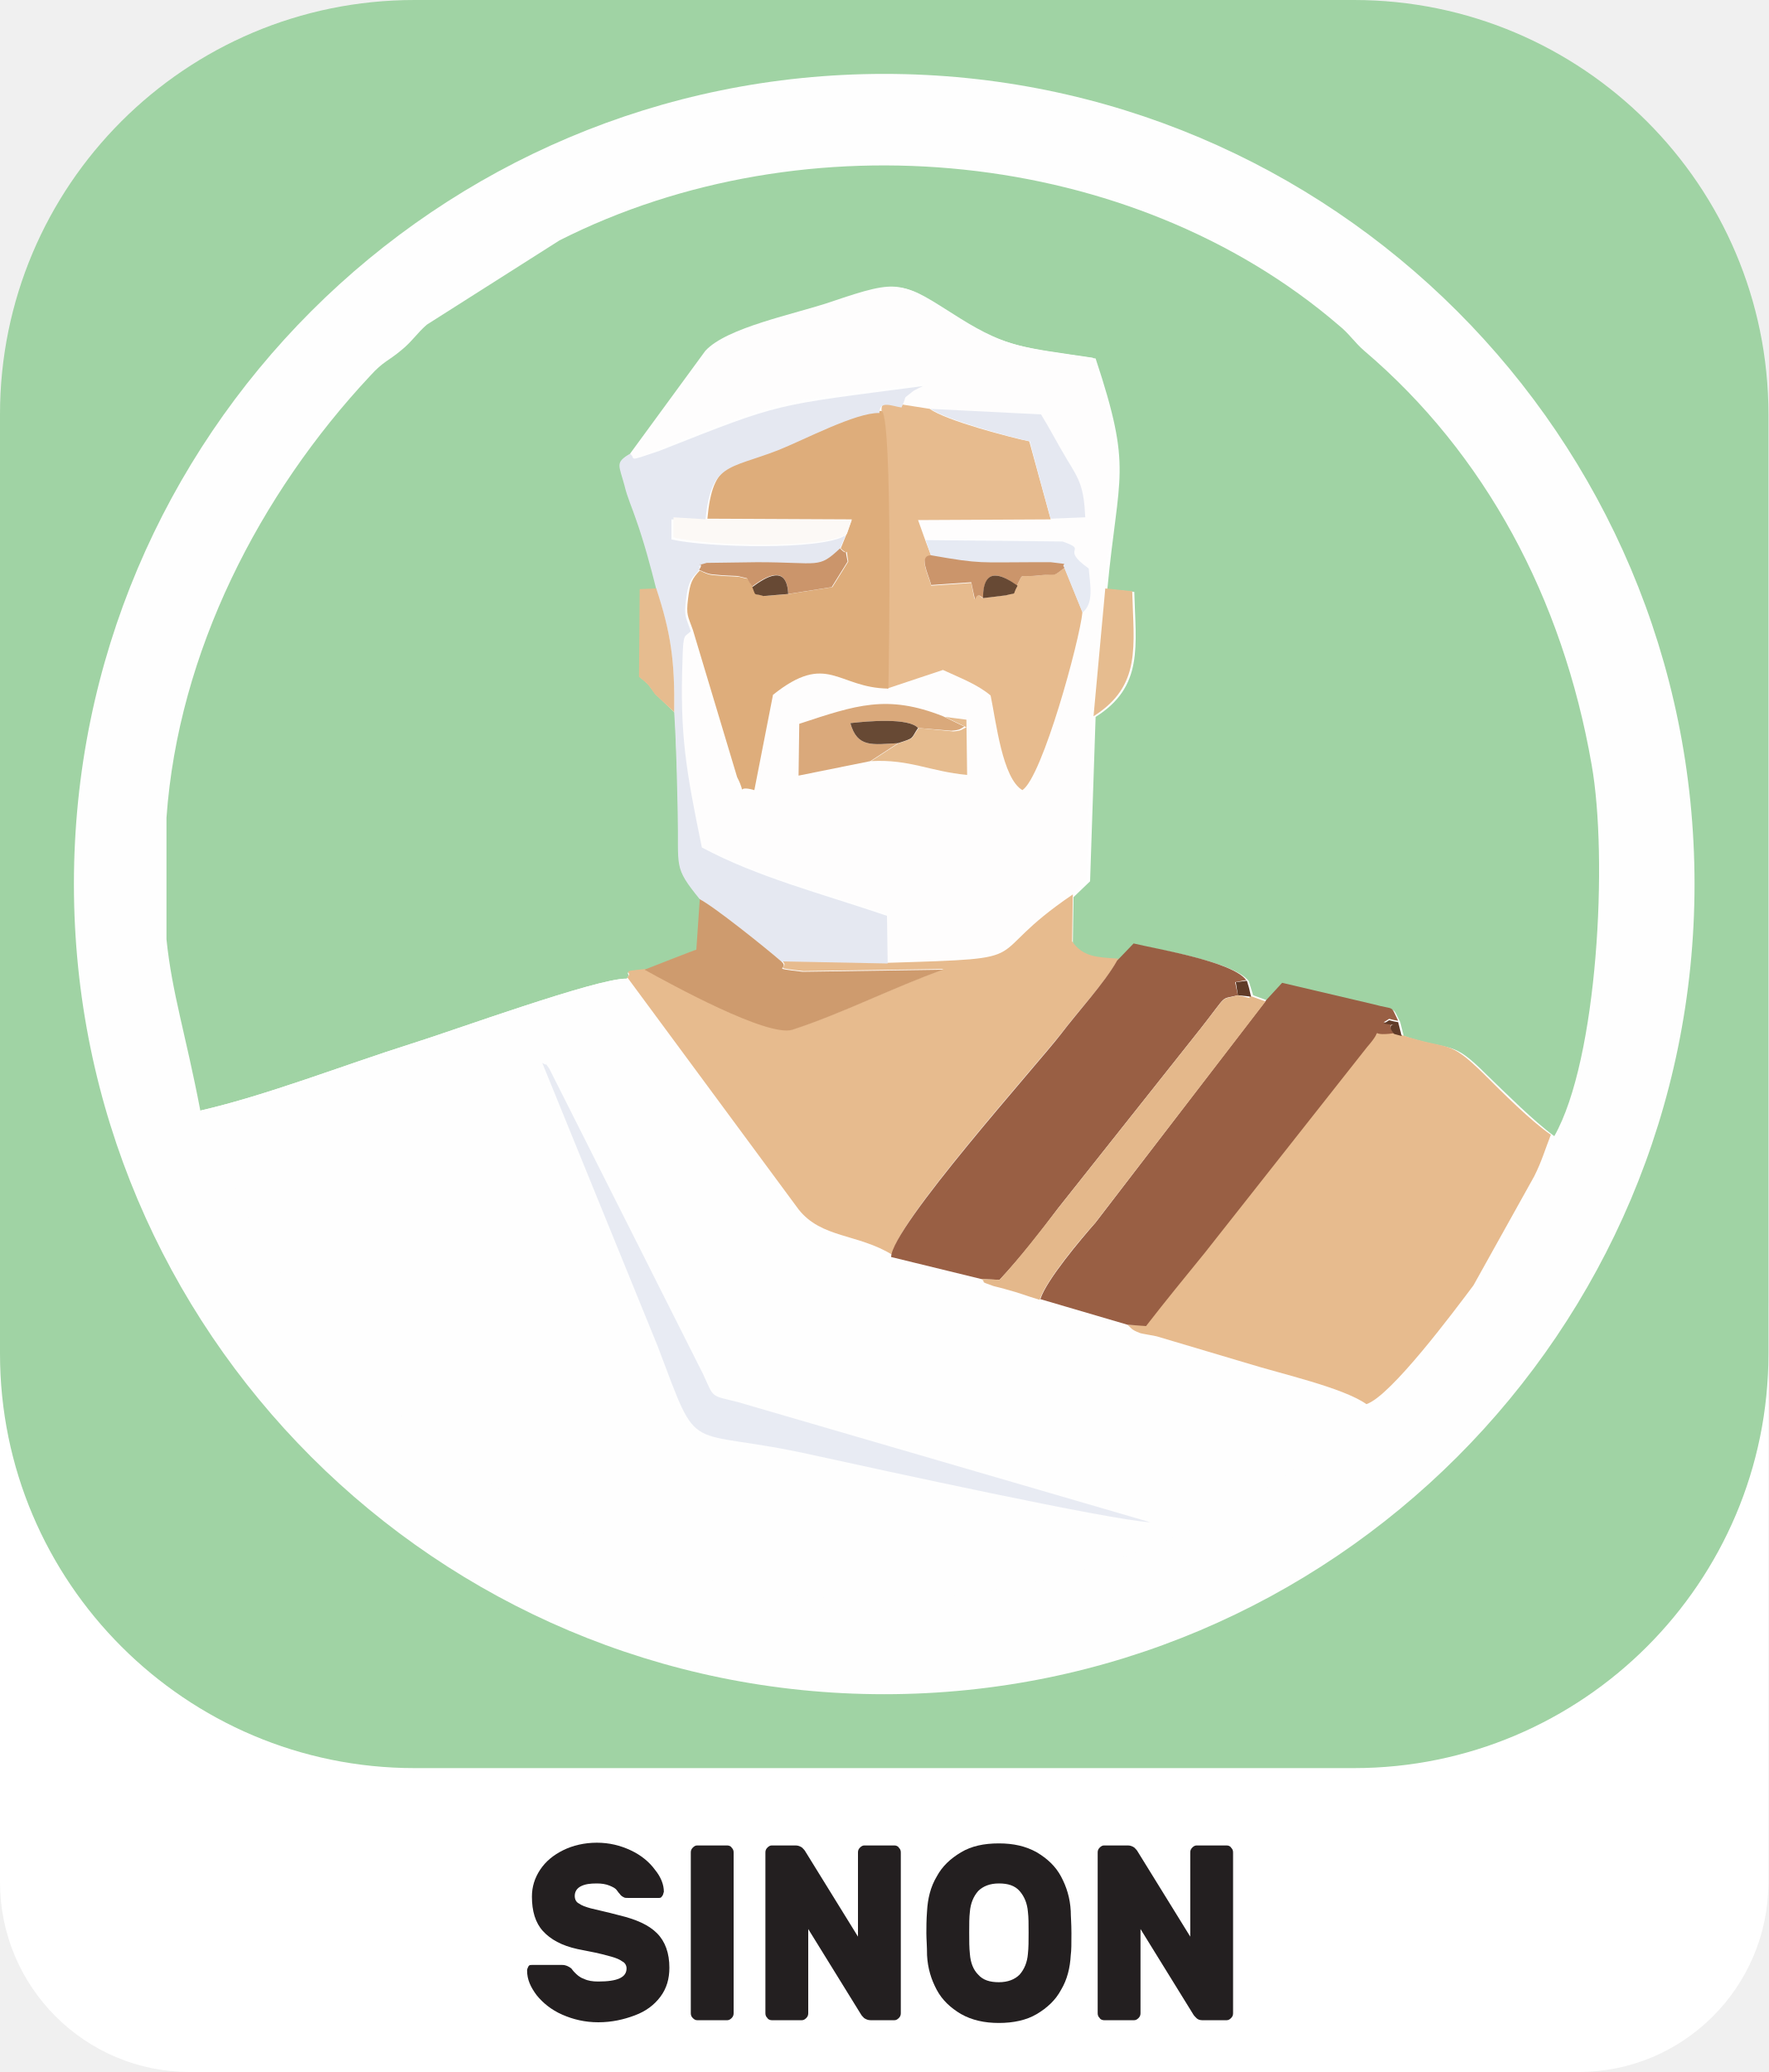
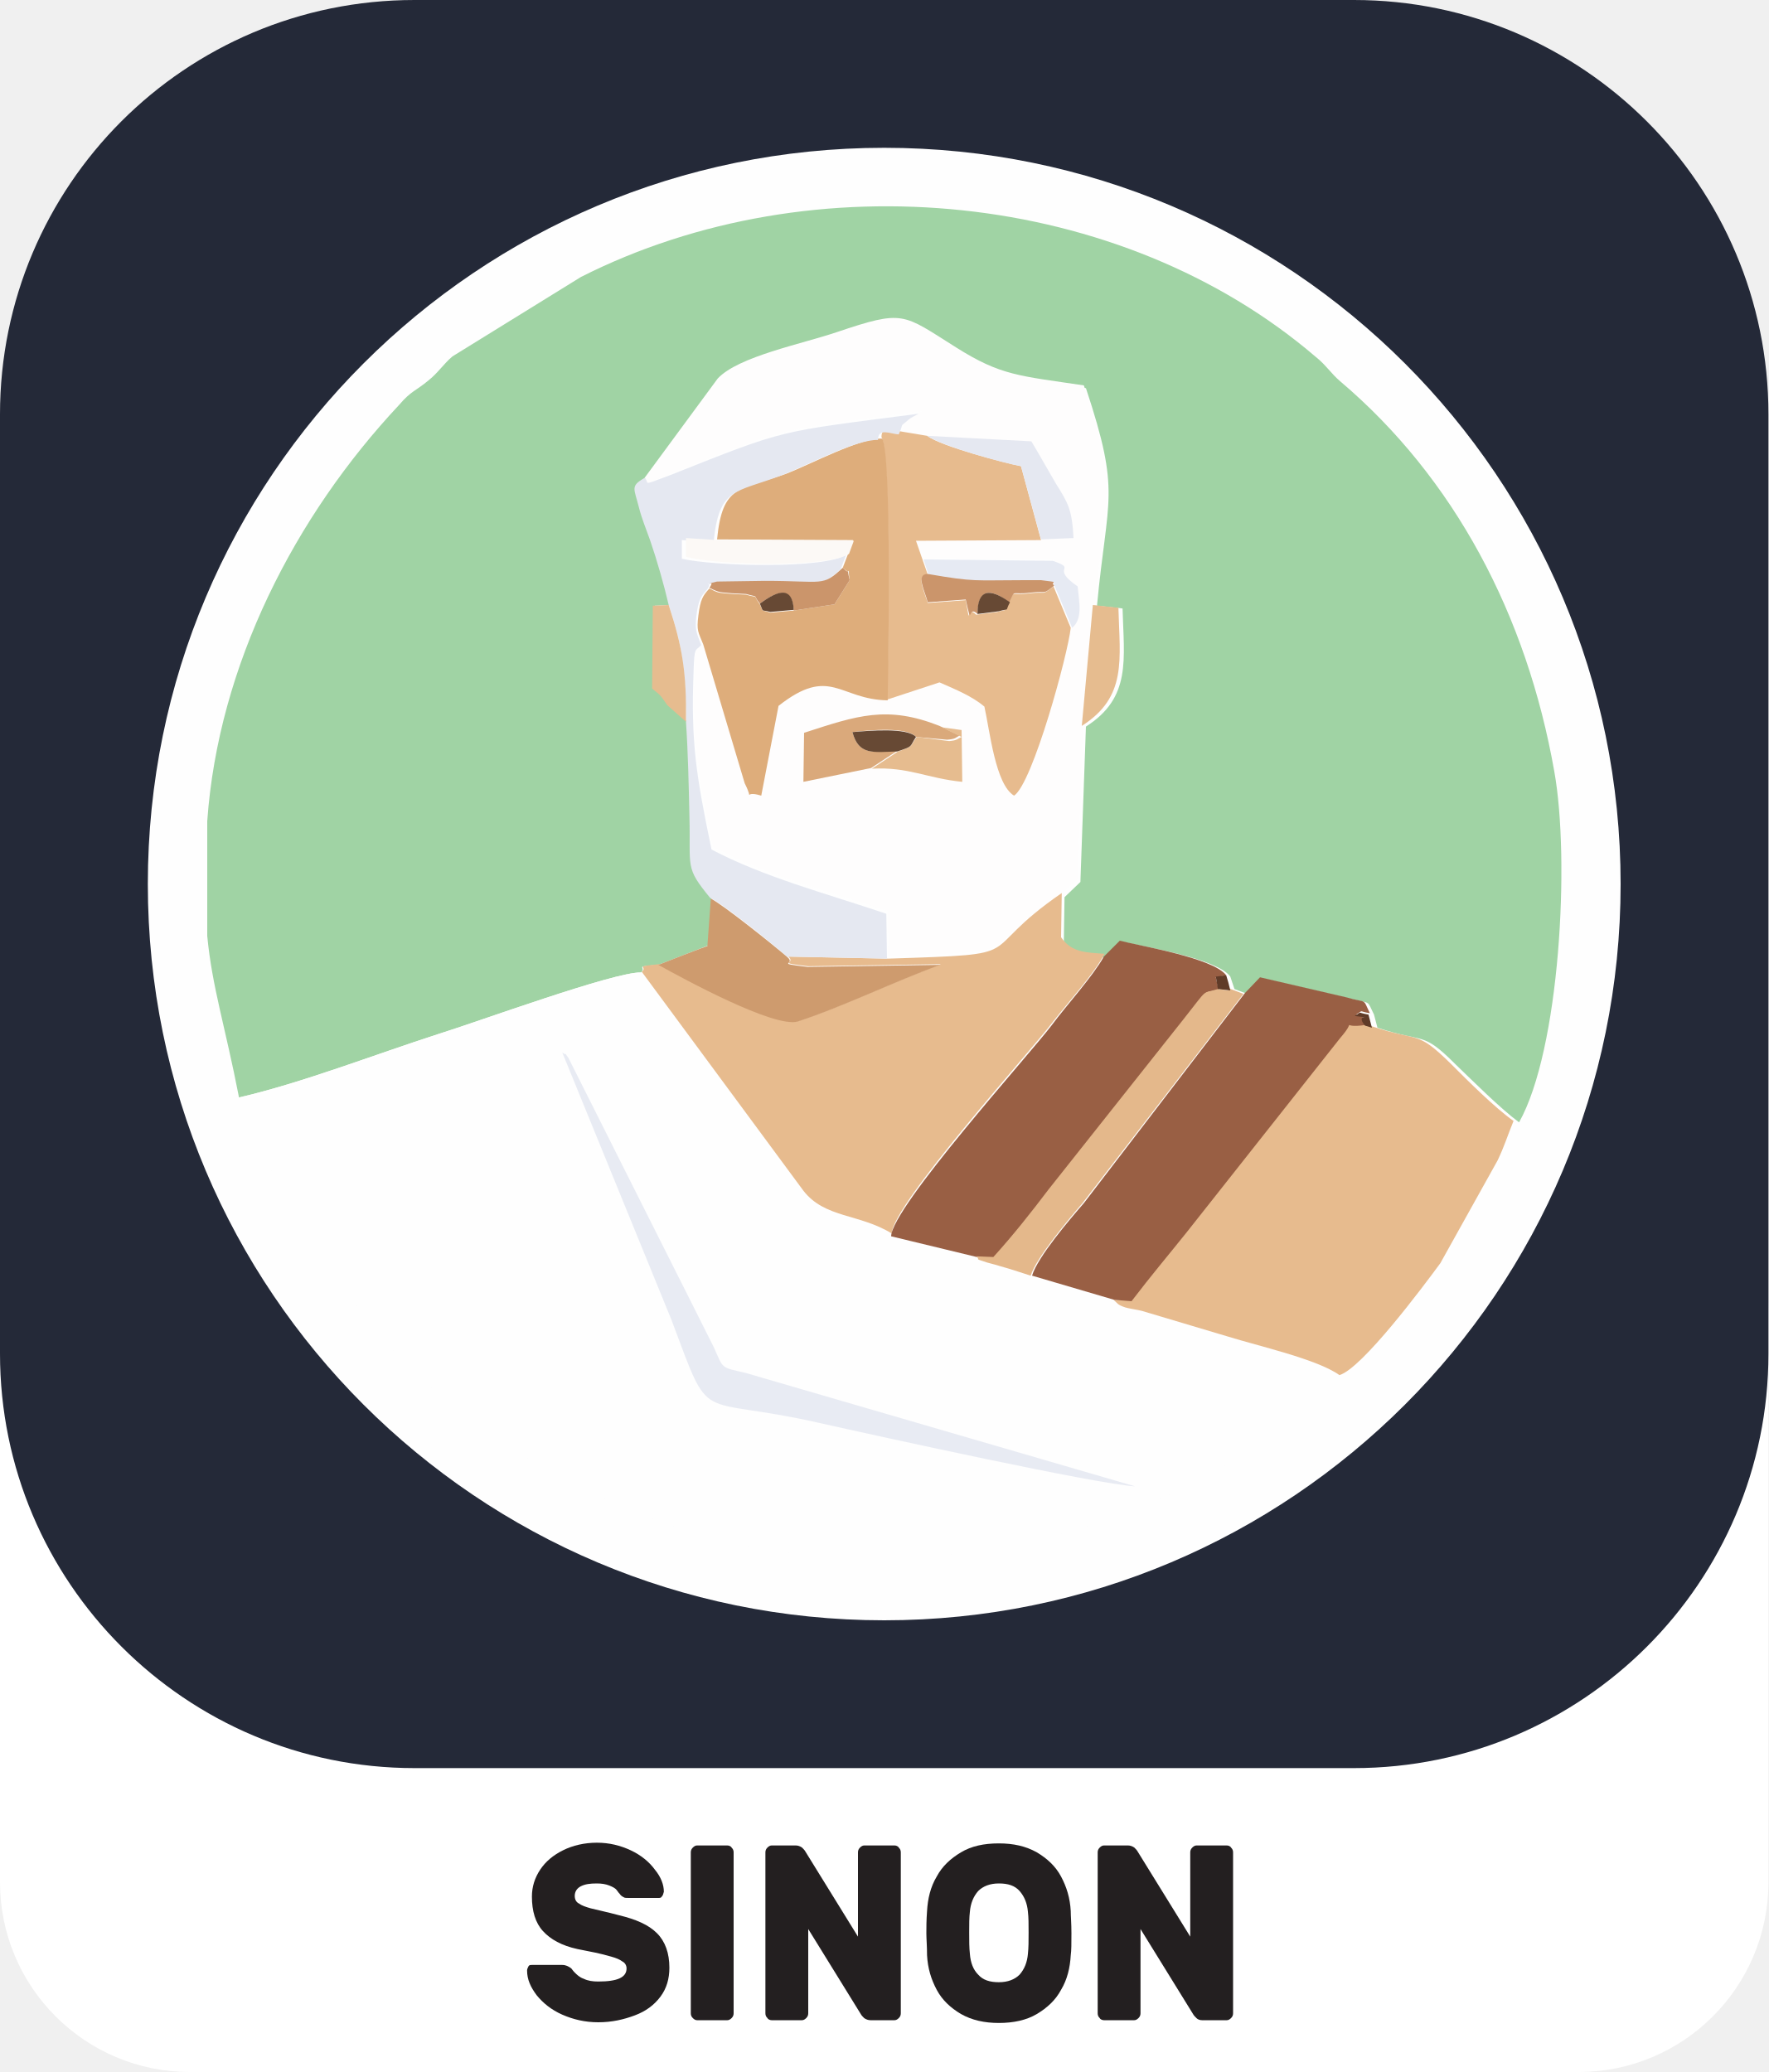
<svg xmlns="http://www.w3.org/2000/svg" version="1.1" id="Layer_1" x="0px" y="0px" viewBox="0 0 256 300" style="enable-background:new 0 0 256 300;" xml:space="preserve">
  <style type="text/css">
	.st0{fill:#FFFFFF;}
- 	.st1{fill:#A0D3A4;}
+ 	.st1{fill:#242938;}
	.st2{fill:#231F20;}
	.st3{fill-rule:evenodd;clip-rule:evenodd;fill:#FEFEFE;}
	.st4{fill-rule:evenodd;clip-rule:evenodd;fill:#A0D3A4;}
	.st5{fill-rule:evenodd;clip-rule:evenodd;fill:#FEFDFD;}
	.st6{fill-rule:evenodd;clip-rule:evenodd;fill:#E7BB8E;}
	.st7{fill-rule:evenodd;clip-rule:evenodd;fill:#995F44;}
	.st8{fill-rule:evenodd;clip-rule:evenodd;fill:#DEAD7B;}
	.st9{fill-rule:evenodd;clip-rule:evenodd;fill:#E5E8F1;}
	.st10{fill-rule:evenodd;clip-rule:evenodd;fill:#E8EBF3;}
	.st11{fill-rule:evenodd;clip-rule:evenodd;fill:#CE9B6E;}
	.st12{fill-rule:evenodd;clip-rule:evenodd;fill:#E4B88B;}
	.st13{fill-rule:evenodd;clip-rule:evenodd;fill:#DAA97B;}
	.st14{fill-rule:evenodd;clip-rule:evenodd;fill:#FCF9F6;}
	.st15{fill-rule:evenodd;clip-rule:evenodd;fill:#E6EAF3;}
	.st16{fill-rule:evenodd;clip-rule:evenodd;fill:#E6BC8F;}
	.st17{fill-rule:evenodd;clip-rule:evenodd;fill:#CB956B;}
	.st18{fill-rule:evenodd;clip-rule:evenodd;fill:#674934;}
	.st19{fill-rule:evenodd;clip-rule:evenodd;fill:#603B28;}
</style>
  <path class="st0" d="M27.5,162.6h201c15.2,0,27.5,12.3,27.5,27.5v82.4c0,15.2-12.3,27.5-27.5,27.5h-201C12.3,300,0,287.7,0,272.5  v-82.4C0,174.9,12.3,162.6,27.5,162.6z" />
  <path class="st1" d="M60,0h136c33.1,0,60,26.9,60,60v136c0,33.1-26.9,60-60,60H60c-33.1,0-60-26.9-60-60V60C0,26.9,26.8,0,60,0z" />
  <g>
    <path class="st2" d="M95.8,274.6c-0.1,0.2-0.3,0.2-0.5,0.2H91c-0.3,0-0.6,0-0.7-0.1c-0.2-0.1-0.4-0.2-0.6-0.5c0,0-0.2-0.2-0.4-0.5   c-0.2-0.3-0.6-0.5-1.1-0.7s-1.1-0.3-1.8-0.3c-1,0-1.7,0.1-2.3,0.4c-0.6,0.3-0.9,0.8-0.9,1.4c0,0.5,0.2,0.9,0.6,1.1   c0.4,0.3,1,0.5,1.7,0.7c0.8,0.2,2.2,0.5,4.1,1c2.5,0.6,4.3,1.4,5.5,2.6s1.8,2.9,1.8,5c0,1.6-0.4,3-1.3,4.2s-2.1,2.1-3.7,2.7   s-3.3,1-5.3,1c-1.9,0-3.6-0.4-5.2-1.1s-2.8-1.7-3.7-2.8c-0.9-1.2-1.4-2.3-1.4-3.6c0-0.2,0.1-0.4,0.2-0.6s0.3-0.2,0.5-0.2h4.4   c0.5,0,0.9,0.2,1.3,0.5c0.1,0.1,0.2,0.3,0.5,0.6c0.3,0.3,0.7,0.7,1.3,0.9c0.6,0.3,1.3,0.4,2.1,0.4c2.8,0,4.1-0.6,4.1-1.9   c0-0.4-0.2-0.8-0.6-1c-0.4-0.3-0.9-0.5-1.6-0.7s-1.8-0.5-3.4-0.8l-1.5-0.3c-2.3-0.5-3.9-1.4-5-2.6s-1.6-2.9-1.6-5   c0-1.4,0.4-2.7,1.2-3.9c0.8-1.2,1.9-2.1,3.3-2.8s3.1-1.1,4.9-1.1s3.4,0.4,4.9,1.1s2.7,1.7,3.5,2.8c0.9,1.1,1.3,2.2,1.3,3.2   C96,274.2,96,274.4,95.8,274.6z" />
    <path class="st2" d="M100.3,292.2c-0.2-0.2-0.3-0.4-0.3-0.7v-23.3c0-0.3,0.1-0.5,0.3-0.7c0.2-0.2,0.4-0.3,0.6-0.3h4.4   c0.2,0,0.5,0.1,0.6,0.3c0.2,0.2,0.3,0.4,0.3,0.7v23.3c0,0.3-0.1,0.5-0.3,0.7c-0.2,0.2-0.4,0.3-0.6,0.3h-4.4   C100.7,292.5,100.5,292.4,100.3,292.2z" />
    <path class="st2" d="M125.1,292.2c-0.2-0.2-0.4-0.4-0.5-0.6l-7.6-12.3v12.2c0,0.3-0.1,0.5-0.3,0.7c-0.2,0.2-0.4,0.3-0.6,0.3h-4.4   c-0.2,0-0.5-0.1-0.6-0.3c-0.2-0.2-0.3-0.4-0.3-0.7v-23.3c0-0.3,0.1-0.5,0.3-0.7c0.2-0.2,0.4-0.3,0.6-0.3h3.5c0.3,0,0.6,0.1,0.9,0.3   c0.2,0.2,0.4,0.4,0.5,0.6l7.6,12.3v-12.2c0-0.3,0.1-0.5,0.3-0.7c0.2-0.2,0.4-0.3,0.6-0.3h4.4c0.2,0,0.5,0.1,0.6,0.3   c0.2,0.2,0.3,0.4,0.3,0.7v23.3c0,0.3-0.1,0.5-0.3,0.7s-0.4,0.3-0.6,0.3H126C125.7,292.5,125.4,292.4,125.1,292.2z" />
    <path class="st2" d="M150.1,268.2c1.5,0.9,2.7,2,3.5,3.5s1.3,3.1,1.4,5c0,0.7,0.1,1.8,0.1,3.2c0,1.5,0,2.5-0.1,3.2   c-0.1,1.8-0.5,3.5-1.4,5c-0.8,1.5-2,2.6-3.5,3.5s-3.4,1.3-5.5,1.3s-3.9-0.4-5.5-1.3c-1.5-0.9-2.7-2-3.5-3.5s-1.3-3.1-1.4-5   c0-1.3-0.1-2.4-0.1-3.2c0-0.8,0-1.9,0.1-3.2c0.1-1.8,0.5-3.5,1.4-5c0.8-1.5,2-2.6,3.5-3.5s3.3-1.3,5.5-1.3   C146.7,266.9,148.5,267.3,150.1,268.2z M147.6,273.8c-0.7-0.8-1.7-1.1-3-1.1s-2.3,0.4-3,1.1c-0.7,0.8-1.1,1.8-1.2,3   c-0.1,0.8-0.1,1.8-0.1,3s0,2.2,0.1,3.1c0.1,1.3,0.5,2.3,1.2,3c0.7,0.8,1.7,1.1,3,1.1s2.3-0.4,3-1.1c0.7-0.8,1.1-1.8,1.2-3   c0.1-0.9,0.1-1.9,0.1-3.1s0-2.2-0.1-3C148.7,275.6,148.3,274.6,147.6,273.8z" />
    <path class="st2" d="M173.2,292.2c-0.2-0.2-0.4-0.4-0.5-0.6l-7.6-12.3v12.2c0,0.3-0.1,0.5-0.3,0.7s-0.4,0.3-0.6,0.3h-4.4   c-0.2,0-0.5-0.1-0.6-0.3c-0.2-0.2-0.3-0.4-0.3-0.7v-23.3c0-0.3,0.1-0.5,0.3-0.7s0.4-0.3,0.6-0.3h3.5c0.3,0,0.6,0.1,0.9,0.3   c0.2,0.2,0.4,0.4,0.5,0.6l7.6,12.3v-12.2c0-0.3,0.1-0.5,0.3-0.7s0.4-0.3,0.6-0.3h4.4c0.2,0,0.5,0.1,0.6,0.3   c0.2,0.2,0.3,0.4,0.3,0.7v23.3c0,0.3-0.1,0.5-0.3,0.7s-0.4,0.3-0.6,0.3H174C173.7,292.5,173.4,292.4,173.2,292.2z" />
  </g>
-   <circle class="st3" cx="128" cy="128" r="117.3" />
+   <circle class="st3" cx="128" cy="128" r="106.6" />
  <g id="Layer_x0020_1">
    <g id="_1935074248496">
-       <path class="st4" d="M29,160.8c9.6-2.2,20.8-6.6,30.6-9.7c5.8-1.8,26.9-9.5,31.1-9.4c1-1-1.4-0.8,2.6-1.2l7.6-3l0.5-7.3    c-3.9-4.8-3-4.4-3.2-12.5c-0.1-4.8-0.3-9.8-0.5-14.5l-2.8-2.7c-1-1.3-0.8-1.3-2.3-2.5l0.1-12.6l2.4-0.1c-0.8-3.3-1.8-6.9-2.9-10    c-0.6-1.7-1.2-3.3-1.7-5c-0.8-3-1.4-3.3,0.8-4.6l11.2-14.8c3-3.4,12.9-5.3,18.2-7.1c10.2-3.5,10-2.9,18.3,2.3    c6.9,4.3,9.5,4.3,19.6,5.8c5.4,16.3,3.3,16.5,1.7,33.4l3.9,0.4c0.2,7.8,1.4,13.7-5.6,18.1l-0.8,23.8l-2.4,2.3l-0.1,6.8    c1.6,2.3,3.6,2.2,6.7,2.5l2.5-2.4c3.3,0.7,14.3,2.5,16.3,5.3l0.3,1l0.3,1l2.2,0.8l2.3-2.4l13.2,3.1c3.3,0.9,2.4,0.1,3.6,2.4l0.5,2    c7.3,2.4,6.8,0.4,12,5.6c2.8,2.7,6.9,6.8,9.8,8.9c6.3-11.1,7.8-40.3,5.4-53.8c-4.2-24.1-15.4-45-32.9-59.9    c-1.4-1.2-2.2-2.5-3.7-3.7c-29.9-25.7-77.2-30.3-112.8-12.3L61.8,47c-1.4,1.2-2.2,2.5-3.7,3.7c-1.9,1.6-2.6,1.6-4.5,3.7    c-16,17.1-27.8,40-29.5,64V136C24.9,143.8,26.9,149.8,29,160.8L29,160.8z" />
-       <path class="st3" d="M166.5,220.4c-5.8-0.3-39.1-7.6-48.7-9.7c-19.2-4.2-16.3,0.9-22.6-15.8l-16.7-41c1.3,0.8-0.3-0.8,1,0.8    l22.3,44.3c1.6,3.5,1,3,5,4L166.5,220.4L166.5,220.4z M132.7,231.4h-12c-8.4-0.5-16.7-2-24.4-4.6c-16.1-5.5-29.8-13.6-41.9-25.2    c-2.1-2-2.2-3-4-5C32.9,177,34.2,169.4,29,160.8c9.6-2.2,20.8-6.6,30.6-9.7c5.8-1.8,26.9-9.5,31.1-9.4l24.8,33.6    c3.3,4.2,8.6,3.5,13.6,6.6l13.1,3.2c0.8,0.6-0.6,0.2,1.7,1c0.7,0.2,1.3,0.3,1.9,0.5c1.9,0.5,2.8,0.9,4.8,1.5l12.6,3.7    c0.6,0.5,0.5,0.7,1.8,1.2c0.2,0.1,2.2,0.4,2.5,0.5l13.1,3.9c4.8,1.5,13.8,3.5,17.2,5.9c-1.5,1.9-2.6,3.2-4.4,4.7    C177.2,222,154.9,230.1,132.7,231.4z" />
-       <path class="st5" d="M136.6,103.8l3.1,0.4l0.1,8c-5.4-0.5-8.3-2.4-13.9-2l-10.3,2.2l0.1-7.5C124,102.1,128.5,100.6,136.6,103.8z     M91.2,65.7c1,0.8-0.9,1.3,4.4-0.8c18.2-7.3,16.3-6.5,38.2-9.4c-0.2,0.1-1.3,0.7-1.5,0.8c-1.7,1.4-0.6,0.2-1.6,2.3l3.8,0.6l16,0.8    c1.3,2.1,2.3,4.1,3.8,6.6c1.8,2.9,2.4,4,2.6,8.3l-5,0.2l-19.2,0.1l1,2.8l19.8,0.2c4,1.4-0.6,0.8,3.8,3.9c0.2,2.4,0.8,5-0.9,6.4    c-0.3,4.1-5.8,23.8-8.7,25.8c-2.9-1.7-3.7-9.9-4.6-13.7c-1.8-1.6-4.2-2.6-6.9-3.7l-8.1,2.7c-7.4-0.1-8.7-5.5-16.7,0.9l-2.7,13.8    c-3-0.8-1,1.3-2.5-1.9l-6.4-21.3c-0.9,1-1.1,0.2-1.2,4.1c-0.4,10.9,0.5,16.1,2.8,27.2c7.9,4.3,17.3,6.7,26.8,9.9l0.1,6.9    c22.9-0.7,12.7-0.4,26.6-9.5l2.4-2.3l0.8-23.8l1.8-18.4c1.6-16.9,3.7-17.1-1.7-33.4c-10-1.5-12.7-1.5-19.6-5.8    c-8.3-5.2-8-5.8-18.3-2.3c-5.3,1.8-15.1,3.7-18.2,7.1L91.2,65.7L91.2,65.7z" />
-       <path class="st6" d="M163.2,191.8c0.6,0.5,0.5,0.7,1.8,1.2c0.2,0.1,2.2,0.4,2.5,0.5l13.1,3.9c4.8,1.5,13.8,3.5,17.2,5.9    c3.5-1.1,12.8-13.6,15.5-17.2l8.8-15.8c1.1-2.2,1.5-3.7,2.4-6c-2.9-2-7-6.1-9.8-8.9c-5.2-5.1-4.7-3.2-12-5.6l-1.1-0.3    c-4.3,0.6-1-1.3-3.9,2l-23.5,29.8c-3,3.8-5.4,6.6-8.5,10.6L163.2,191.8z" />
-       <path class="st6" d="M128.6,139.4l-15.4-0.3c1.4,1.2-2.1,0.9,3.1,1.5l20.3-0.3c-7,2.5-14.7,6.4-21.8,8.7    c-3.6,1.2-17.6-6.6-21.4-8.7c-4.1,0.4-1.6,0.3-2.6,1.2l24.8,33.6c3.3,4.2,8.6,3.5,13.6,6.6c0-4.3,21.2-27.9,24.6-32.3    c2.5-3.3,6.4-7.4,8.1-10.6c-3-0.2-5.1-0.2-6.7-2.5l0.1-6.8C141.3,139,151.4,138.7,128.6,139.4L128.6,139.4z" />
-       <path class="st7" d="M161.7,139.1c-1.8,3.2-5.6,7.3-8.1,10.6c-3.3,4.3-24.5,27.9-24.6,32.3l13.1,3.2l2.6,0.1    c3.1-3.3,5.8-6.8,8.5-10.4l20.7-26.1c4-5.1,2.6-4,5.3-4.7l-0.4-1.9l1.6-0.3c-2-2.7-13-4.5-16.3-5.3L161.7,139.1L161.7,139.1z" />
-       <path class="st7" d="M183.3,144.8L158.6,177c-2.1,2.4-7.1,8.3-8,11.1l12.6,3.7l2.7,0.2c3.1-4,5.5-6.9,8.5-10.6l23.5-29.8    c2.9-3.3-0.4-1.4,3.9-2c-1.8-2.1,1.9-0.9-1.5-1.6c1.3-0.7,0.2-0.5,2.1-0.2c-1.2-2.4-0.3-1.5-3.6-2.4l-13.2-3.1L183.3,144.8    L183.3,144.8z" />
-       <path class="st6" d="M128.4,99.7l8.1-2.7c2.6,1.2,5,2.1,6.9,3.7c0.8,3.8,1.7,12,4.6,13.7c2.9-1.9,8.3-21.7,8.7-25.8l-2.6-6.4    c-1.9,1.5-1,0.7-3.6,1.1c-3.2,0.4-2.2-0.6-3.3,1.5c-0.8,1.5,0.1,0.9-1.7,1.4l-3.3,0.4c-1.6-1.7-0.7,2.5-1.6-2.2l-5.8,0.4    c-0.4-1.6-1.9-4.2,0-4.3l-0.9-2.4l-1-2.8l19.2-0.1L149,63.9c-2.5-0.5-12.1-3-14.4-4.7l-3.8-0.6c-1.4-0.2-3.2-1.1-3.2,0.8    C129.1,61.5,128.6,94.9,128.4,99.7L128.4,99.7z" />
-       <path class="st8" d="M102.4,75.1l20.9,0.1l-0.7,2l-0.9,2.2c1.5,1.5,0.6-0.8,1.1,1.9l-2.3,3.7l-6.3,1l-3.6,0.3    c-1.5-0.5-1,0.1-1.6-1.3c-1.3-1.7,0.1-0.9-2.1-1.5c-0.1,0-1.8-0.1-2.1-0.1c-2-0.2-1.9,0-3.5-0.8c-1.1,1.2-1.4,1.7-1.7,4.1    c-0.3,2.4,0,2.5,0.7,4.5l6.4,21.3c1.6,3.2-0.5,1,2.5,1.9l2.7-13.8c7.9-6.3,9.3-1,16.7-0.9c0.1-4.8,0.6-38.2-0.9-40.2    c-3.4-0.1-10.9,3.9-14.7,5.4C105.7,67.6,103.2,66.6,102.4,75.1z" />
-       <path class="st9" d="M91.2,65.7c-2.2,1.3-1.6,1.6-0.8,4.6c0.4,1.7,1.1,3.2,1.7,5c1.1,3.1,2.1,6.8,2.9,10    c2.1,6.4,2.7,10.3,2.6,17.9c0.3,4.7,0.4,9.7,0.5,14.5c0.2,8-0.7,7.7,3.2,12.5c2,1,9.5,7,11.8,9l15.4,0.3l-0.1-6.9    c-9.4-3.2-18.8-5.6-26.8-9.9c-2.3-11.2-3.2-16.3-2.8-27.2c0.1-4,0.3-3.2,1.2-4.1c-0.7-2-1-2.2-0.7-4.5c0.3-2.4,0.6-3,1.7-4.1    c1-1.5-1.1-0.3,1.2-1l7.3-0.1c9,0,8.7,1,12-2l0.9-2.2c-3.2,2.2-20.1,1.8-25.2,0.6l0-2.9l4.9,0.3c0.8-8.5,3.3-7.5,10.5-10.3    c3.8-1.5,11.3-5.5,14.7-5.4c0-1.9,1.8-1,3.2-0.8c1-2.1-0.1-0.9,1.6-2.3c0.2-0.2,1.3-0.7,1.5-0.8c-21.9,2.9-20,2.2-38.2,9.4    C90.4,67,92.2,66.4,91.2,65.7z" />
-       <path class="st10" d="M166.5,220.4L106.8,203c-4-1-3.4-0.5-5-4l-22.3-44.3c-1.2-1.6,0.3,0-1-0.8l16.7,41    c6.3,16.6,3.4,11.5,22.6,15.8C127.4,212.8,160.7,220.1,166.5,220.4z" />
-       <path class="st11" d="M93.3,140.4c3.8,2.1,17.8,9.8,21.4,8.7c7.1-2.3,14.8-6.2,21.8-8.7l-20.3,0.3c-5.2-0.6-1.7-0.3-3.1-1.5    c-2.3-2-9.8-8-11.8-9l-0.5,7.3C100.9,137.4,93.3,140.4,93.3,140.4z" />
-       <path class="st12" d="M179.2,144.1c-2.7,0.8-1.3-0.4-5.3,4.7l-20.7,26.1c-2.7,3.5-5.4,7-8.5,10.4l-2.6-0.1c0.8,0.6-0.6,0.2,1.7,1    c0.7,0.2,1.3,0.3,1.9,0.5c1.9,0.5,2.8,0.9,4.8,1.5c0.9-2.8,5.9-8.8,8-11.1l24.7-32.1l-2.2-0.8l-0.3-1l0.2,1.3L179.2,144.1    L179.2,144.1z" />
-       <path class="st13" d="M126,110.2l4-2.6c-3.7,0.2-5.9,0.7-6.9-2.9c2.6-0.3,8.4-0.8,9.8,0.7l4.8,0.4c1.4-0.1,1.3-0.3,1.9-0.6    l-3.1-1.5c-8.1-3.2-12.6-1.6-20.8,1.1l-0.1,7.5L126,110.2z" />
-       <path class="st9" d="M152.1,75.1l5-0.2c-0.2-4.3-0.8-5.4-2.6-8.3c-1.5-2.5-2.5-4.5-3.8-6.6l-16-0.8c2.3,1.6,11.9,4.2,14.4,4.7    C149,63.9,152.1,75.1,152.1,75.1z" />
-       <path class="st14" d="M122.6,77.3l0.7-2l-20.9-0.1l-4.9-0.3l0,2.9C102.5,79.1,119.3,79.5,122.6,77.3z" />
-       <path class="st15" d="M134.8,80.5c7.3,1.3,7.1,1,14.8,1c0.4,0,2.2,0,2.5,0c3.3,0.4,1.3,0.1,2,0.8l2.6,6.4c1.7-1.4,1.1-4,0.9-6.4    c-4.4-3.1,0.2-2.5-3.8-3.9l-19.8-0.2L134.8,80.5z" />
-       <path class="st16" d="M158.3,103.7c7-4.4,5.8-10.2,5.6-18.1l-3.9-0.4L158.3,103.7z" />
-       <path class="st16" d="M97.6,103.1c0.1-7.5-0.5-11.5-2.6-17.9l-2.4,0.1L92.5,98c1.5,1.2,1.3,1.1,2.3,2.5    C94.8,100.5,97.6,103.1,97.6,103.1z" />
-       <path class="st17" d="M101.2,82.5c1.7,0.8,1.6,0.6,3.5,0.8c0.2,0,2,0.1,2.1,0.1c2.2,0.6,0.8-0.1,2.1,1.5c1.9-1.4,5-3.3,5.2,1.1    l6.3-1l2.3-3.7c-0.6-2.7,0.3-0.4-1.1-1.9c-3.2,3-2.9,2-12,2l-7.3,0.1C100.1,82.2,102.2,81,101.2,82.5z" />
-       <path class="st16" d="M133,105.4c-1.2,1.6-0.4,1.4-2.9,2.2l-4,2.6c5.6-0.3,8.5,1.5,13.9,2l-0.1-8l-3.1-0.4l3.1,1.5    c-0.7,0.3-0.6,0.5-1.9,0.6L133,105.4L133,105.4z" />
-       <path class="st17" d="M142.3,86.6c0.1-4.8,2.9-3.3,4.9-1.8c1.1-2.1,0.1-1.1,3.3-1.5c2.6-0.3,1.7,0.4,3.6-1.1    c-0.7-0.7,1.3-0.4-2-0.8c-0.3,0-2,0-2.5,0c-7.7,0-7.5,0.3-14.8-1c-1.9,0-0.4,2.7,0,4.3l5.8-0.4C141.6,89.1,140.7,85,142.3,86.6    L142.3,86.6z" />
-       <path class="st18" d="M130,107.6c2.5-0.8,1.8-0.6,2.9-2.2c-1.4-1.5-7.2-1-9.8-0.7C124.1,108.3,126.3,107.8,130,107.6z" />
-       <path class="st18" d="M108.9,85c0.6,1.5,0.1,0.8,1.6,1.3l3.6-0.3C113.9,81.6,110.8,83.6,108.9,85z" />
-       <path class="st18" d="M142.3,86.6l3.3-0.4c1.8-0.5,0.8,0.2,1.7-1.4C145.2,83.3,142.3,81.8,142.3,86.6z" />
-       <polygon class="st19" points="179.2,144.1 181.1,144.3 180.8,143 180.5,142 178.9,142.2   " />
-       <path class="st19" d="M201.8,149.7l1.1,0.3l-0.5-2c-1.9-0.3-0.8-0.5-2.1,0.2C203.7,148.8,200,147.6,201.8,149.7L201.8,149.7z" />
+       <path class="st4" d="M34.6,158.9c9.1-2.1,19.6-6.2,28.9-9.2c5.5-1.7,25.4-9,29.3-8.9c0.9-0.9-1.3-0.8,2.5-1.1l7.2-2.8l0.5-6.9    c-3.7-4.5-2.8-4.2-3-11.8c-0.1-4.5-0.3-9.2-0.5-13.7l-2.6-2.5c-0.9-1.2-0.8-1.2-2.2-2.4l0.1-11.9l2.3-0.1    c-0.8-3.1-1.7-6.5-2.7-9.4c-0.6-1.6-1.1-3.1-1.6-4.7c-0.8-2.8-1.3-3.1,0.8-4.3l10.6-14c2.8-3.2,12.2-5,17.2-6.7    c9.6-3.3,9.4-2.7,17.3,2.2c6.5,4.1,9,4.1,18.5,5.5c5.1,15.4,3.1,15.6,1.6,31.5l3.7,0.4c0.2,7.4,1.3,12.9-5.3,17.1l-0.8,22.5    l-2.3,2.2l-0.1,6.4c1.5,2.2,3.4,2.1,6.3,2.4l2.4-2.3c3.1,0.7,13.5,2.4,15.4,5l0.3,0.9l0.3,0.9l2.1,0.8l2.2-2.3l12.5,2.9    c3.1,0.8,2.3,0.1,3.4,2.3l0.5,1.9c6.9,2.3,6.4,0.4,11.3,5.3c2.6,2.5,6.5,6.4,9.2,8.4c5.9-10.5,7.4-38,5.1-50.8    c-4-22.7-14.5-42.5-31-56.5c-1.3-1.1-2.1-2.4-3.5-3.5c-28.2-24.2-72.8-28.6-106.4-11.6L65.5,51.6c-1.3,1.1-2.1,2.4-3.5,3.5    c-1.8,1.5-2.5,1.5-4.2,3.5C42.7,74.7,31.6,96.3,30,118.9v16.6C30.7,142.9,32.6,148.6,34.6,158.9L34.6,158.9z" />
+       <path class="st3" d="M164.3,215.2c-5.5-0.3-36.9-7.2-45.9-9.2c-18.1-4-15.4,0.8-21.3-14.9l-15.8-38.7c1.2,0.8-0.3-0.8,0.9,0.8    l21,41.8c1.5,3.3,0.9,2.8,4.7,3.8L164.3,215.2L164.3,215.2z M132.4,225.5h-11.3c-7.9-0.5-15.8-1.9-23-4.3    C82.9,216,70,208.4,58.6,197.4c-2-1.9-2.1-2.8-3.8-4.7c-16.5-18.5-15.3-25.7-20.2-33.8c9.1-2.1,19.6-6.2,28.9-9.2    c5.5-1.7,25.4-9,29.3-8.9l23.4,31.7c3.1,4,8.1,3.3,12.8,6.2l12.4,3c0.8,0.6-0.6,0.2,1.6,0.9c0.7,0.2,1.2,0.3,1.8,0.5    c1.8,0.5,2.6,0.8,4.5,1.4l11.9,3.5c0.6,0.5,0.5,0.7,1.7,1.1c0.2,0.1,2.1,0.4,2.4,0.5l12.4,3.7c4.5,1.4,13,3.3,16.2,5.6    c-1.4,1.8-2.5,3-4.2,4.4C174.4,216.7,153.4,224.3,132.4,225.5z" />
+       <path class="st5" d="M136.1,105.2l2.9,0.4l0.1,7.5c-5.1-0.5-7.8-2.3-13.1-1.9l-9.7,2.1l0.1-7.1    C124.2,103.6,128.5,102.2,136.1,105.2z M93.3,69.2c0.9,0.8-0.8,1.2,4.2-0.8c17.2-6.9,15.4-6.1,36-8.9c-0.2,0.1-1.2,0.7-1.4,0.8    c-1.6,1.3-0.6,0.2-1.5,2.2l3.6,0.6l15.1,0.8c1.2,2,2.2,3.9,3.6,6.2c1.7,2.7,2.3,3.8,2.5,7.8l-4.7,0.2l-18.1,0.1l0.9,2.6l18.7,0.2    c3.8,1.3-0.6,0.8,3.6,3.7c0.2,2.3,0.8,4.7-0.8,6c-0.3,3.9-5.5,22.5-8.2,24.3c-2.7-1.6-3.5-9.3-4.3-12.9c-1.7-1.5-4-2.5-6.5-3.5    l-7.6,2.5c-7-0.1-8.2-5.2-15.8,0.8l-2.5,13c-2.8-0.8-0.9,1.2-2.4-1.8l-6-20.1c-0.8,0.9-1,0.2-1.1,3.9c-0.4,10.3,0.5,15.2,2.6,25.7    c7.5,4.1,16.3,6.3,25.3,9.3l0.1,6.5c21.6-0.7,12-0.4,25.1-9l2.3-2.2l0.8-22.5l1.7-17.4c1.5-15.9,3.5-16.1-1.6-31.5    c-9.4-1.4-12-1.4-18.5-5.5c-7.8-4.9-7.5-5.5-17.3-2.2c-5,1.7-14.2,3.5-17.2,6.7L93.3,69.2L93.3,69.2z" />
+       <path class="st6" d="M161.2,188.2c0.6,0.5,0.5,0.7,1.7,1.1c0.2,0.1,2.1,0.4,2.4,0.5l12.4,3.7c4.5,1.4,13,3.3,16.2,5.6    c3.3-1,12.1-12.8,14.6-16.2l8.3-14.9c1-2.1,1.4-3.5,2.3-5.7c-2.7-1.9-6.6-5.8-9.2-8.4c-4.9-4.8-4.4-3-11.3-5.3l-1-0.3    c-4.1,0.6-0.9-1.2-3.7,1.9l-22.2,28.1c-2.8,3.6-5.1,6.2-8,10L161.2,188.2z" />
+       <path class="st6" d="M128.6,138.8l-14.5-0.3c1.3,1.1-2,0.8,2.9,1.4l19.2-0.3c-6.6,2.4-13.9,6-20.6,8.2c-3.4,1.1-16.6-6.2-20.2-8.2    c-3.9,0.4-1.5,0.3-2.5,1.1l23.4,31.7c3.1,4,8.1,3.3,12.8,6.2c0-4.1,20-26.3,23.2-30.5c2.4-3.1,6-7,7.6-10    c-2.8-0.2-4.8-0.2-6.3-2.4l0.1-6.4C140.5,138.4,150.1,138.1,128.6,138.8L128.6,138.8z" />
+       <path class="st7" d="M159.8,138.5c-1.7,3-5.3,6.9-7.6,10c-3.1,4.1-23.1,26.3-23.2,30.5l12.4,3l2.5,0.1c2.9-3.1,5.5-6.4,8-9.8    l19.5-24.6c3.8-4.8,2.5-3.8,5-4.4l-0.4-1.8l1.5-0.3c-1.9-2.5-12.3-4.2-15.4-5L159.8,138.5L159.8,138.5z" />
+       <path class="st7" d="M180.2,143.8l-23.3,30.4c-2,2.3-6.7,7.8-7.5,10.5l11.9,3.5l2.5,0.2c2.9-3.8,5.2-6.5,8-10l22.2-28.1    c2.7-3.1-0.4-1.3,3.7-1.9c-1.7-2,1.8-0.8-1.4-1.5c1.2-0.7,0.2-0.5,2-0.2c-1.1-2.3-0.3-1.4-3.4-2.3l-12.5-2.9L180.2,143.8    L180.2,143.8z" />
+       <path class="st6" d="M128.4,101.3l7.6-2.5c2.5,1.1,4.7,2,6.5,3.5c0.8,3.6,1.6,11.3,4.3,12.9c2.7-1.8,7.8-20.5,8.2-24.3l-2.5-6    c-1.8,1.4-0.9,0.7-3.4,1c-3,0.4-2.1-0.6-3.1,1.4c-0.8,1.4,0.1,0.8-1.6,1.3l-3.1,0.4c-1.5-1.6-0.7,2.4-1.5-2.1l-5.5,0.4    c-0.4-1.5-1.8-4,0-4.1l-0.8-2.3l-0.9-2.6l18.1-0.1l-2.9-10.7c-2.4-0.5-11.4-2.8-13.6-4.4l-3.6-0.6c-1.3-0.2-3-1-3,0.8    C129,65.3,128.6,96.8,128.4,101.3L128.4,101.3z" />
+       <path class="st8" d="M103.8,78.1l19.7,0.1l-0.7,1.9l-0.8,2.1c1.4,1.4,0.6-0.8,1,1.8l-2.2,3.5l-5.9,0.9l-3.4,0.3    c-1.4-0.5-0.9,0.1-1.5-1.2c-1.2-1.6,0.1-0.8-2-1.4c-0.1,0-1.7-0.1-2-0.1c-1.9-0.2-1.8,0-3.3-0.8c-1,1.1-1.3,1.6-1.6,3.9    c-0.3,2.3,0,2.4,0.7,4.2l6,20.1c1.5,3-0.5,0.9,2.4,1.8l2.5-13c7.5-5.9,8.8-0.9,15.8-0.8c0.1-4.5,0.6-36-0.8-37.9    c-3.2-0.1-10.3,3.7-13.9,5.1C107,71,104.6,70.1,103.8,78.1z" />
+       <path class="st9" d="M93.3,69.2c-2.1,1.2-1.5,1.5-0.8,4.3c0.4,1.6,1,3,1.6,4.7c1,2.9,2,6.4,2.7,9.4c2,6,2.5,9.7,2.5,16.9    c0.3,4.4,0.4,9.2,0.5,13.7c0.2,7.5-0.7,7.3,3,11.8c1.9,0.9,9,6.6,11.1,8.5l14.5,0.3l-0.1-6.5c-8.9-3-17.7-5.3-25.3-9.3    c-2.2-10.6-3-15.4-2.6-25.7c0.1-3.8,0.3-3,1.1-3.9c-0.7-1.9-0.9-2.1-0.7-4.2c0.3-2.3,0.6-2.8,1.6-3.9c0.9-1.4-1-0.3,1.1-0.9    l6.9-0.1c8.5,0,8.2,0.9,11.3-1.9l0.8-2.1c-3,2.1-19,1.7-23.8,0.6v-2.7l4.6,0.3c0.8-8,3.1-7.1,9.9-9.7c3.6-1.4,10.7-5.2,13.9-5.1    c0-1.8,1.7-0.9,3-0.8c0.9-2-0.1-0.8,1.5-2.2c0.2-0.2,1.2-0.7,1.4-0.8c-20.7,2.7-18.9,2.1-36,8.9C92.5,70.5,94.2,69.9,93.3,69.2z" />
+       <path class="st10" d="M164.3,215.2L108,198.8c-3.8-0.9-3.2-0.5-4.7-3.8l-21-41.8c-1.1-1.5,0.3,0-0.9-0.8l15.8,38.7    c5.9,15.7,3.2,10.8,21.3,14.9C127.4,208,158.8,214.9,164.3,215.2z" />
+       <path class="st11" d="M95.3,139.7c3.6,2,16.8,9.2,20.2,8.2c6.7-2.2,14-5.8,20.6-8.2l-19.2,0.3c-4.9-0.6-1.6-0.3-2.9-1.4    c-2.2-1.9-9.2-7.5-11.1-8.5l-0.5,6.9C102.4,136.9,95.3,139.7,95.3,139.7z" />
+       <path class="st12" d="M176.3,143.2c-2.5,0.8-1.2-0.4-5,4.4l-19.5,24.6c-2.5,3.3-5.1,6.6-8,9.8l-2.5-0.1c0.8,0.6-0.6,0.2,1.6,0.9    c0.7,0.2,1.2,0.3,1.8,0.5c1.8,0.5,2.6,0.8,4.5,1.4c0.8-2.6,5.6-8.3,7.5-10.5l23.3-30.3l-2.1-0.8l-0.3-0.9l0.2,1.2L176.3,143.2    L176.3,143.2z" />
+       <path class="st13" d="M126.1,111.2l3.8-2.5c-3.5,0.2-5.6,0.7-6.5-2.7c2.5-0.3,7.9-0.8,9.2,0.7l4.5,0.4c1.3-0.1,1.2-0.3,1.8-0.6    l-2.9-1.4c-7.6-3-11.9-1.5-19.6,1l-0.1,7.1L126.1,111.2z" />
+       <path class="st9" d="M150.7,78.1l4.7-0.2c-0.2-4.1-0.8-5.1-2.5-7.8c-1.4-2.4-2.4-4.2-3.6-6.2l-15.1-0.8c2.2,1.5,11.2,4,13.6,4.4    C147.8,67.5,150.7,78.1,150.7,78.1z" />
+       <path class="st14" d="M122.9,80.2l0.7-1.9l-19.7-0.1l-4.6-0.3v2.7C103.9,81.9,119.8,82.2,122.9,80.2z" />
+       <path class="st15" d="M134.4,83.2c6.9,1.2,6.7,0.9,14,0.9c0.4,0,2.1,0,2.4,0c3.1,0.4,1.2,0.1,1.9,0.8l2.5,6c1.6-1.3,1-3.8,0.8-6    c-4.2-2.9,0.2-2.4-3.6-3.7L133.7,81L134.4,83.2z" />
+       <path class="st16" d="M156.6,105.1c6.6-4.2,5.5-9.6,5.3-17.1l-3.7-0.4L156.6,105.1z" />
+       <path class="st16" d="M99.3,104.5c0.1-7.1-0.5-10.8-2.5-16.9l-2.3,0.1l-0.1,12c1.4,1.1,1.2,1,2.2,2.4L99.3,104.5z" />
+       <path class="st17" d="M102.7,85.1c1.6,0.8,1.5,0.6,3.3,0.8c0.2,0,1.9,0.1,2,0.1c2.1,0.6,0.8-0.1,2,1.4c1.8-1.3,4.7-3.1,4.9,1    l5.9-0.9l2.2-3.5c-0.6-2.5,0.3-0.4-1-1.8c-3,2.8-2.7,1.9-11.3,1.9l-6.9,0.1C101.7,84.8,103.7,83.7,102.7,85.1z" />
+       <path class="st16" d="M132.7,106.7c-1.1,1.5-0.4,1.3-2.7,2.1l-3.8,2.5c5.3-0.3,8,1.4,13.1,1.9l-0.1-7.5l-2.9-0.4l2.9,1.4    c-0.7,0.3-0.6,0.5-1.8,0.6L132.7,106.7L132.7,106.7z" />
+       <path class="st17" d="M141.5,88.9c0.1-4.5,2.7-3.1,4.6-1.7c1-2,0.1-1,3.1-1.4c2.5-0.3,1.6,0.4,3.4-1c-0.7-0.7,1.2-0.4-1.9-0.8    c-0.3,0-1.9,0-2.4,0c-7.3,0-7.1,0.3-14-0.9c-1.8,0-0.4,2.5,0,4.1l5.5-0.4C140.8,91.3,140,87.4,141.5,88.9L141.5,88.9z" />
+       <path class="st18" d="M129.9,108.8c2.4-0.8,1.7-0.6,2.7-2.1c-1.3-1.4-6.8-0.9-9.2-0.7C124.3,109.4,126.4,108.9,129.9,108.8z" />
+       <path class="st18" d="M110,87.4c0.6,1.4,0.1,0.8,1.5,1.2l3.4-0.3C114.7,84.2,111.8,86.1,110,87.4z" />
+       <path class="st18" d="M141.5,88.9l3.1-0.4c1.7-0.5,0.8,0.2,1.6-1.3C144.2,85.8,141.5,84.4,141.5,88.9z" />
+       <polygon class="st19" points="176.3,143.2 178.1,143.4 177.8,142.2 177.5,141.2 176,141.4   " />
+       <path class="st19" d="M197.6,148.5l1,0.3l-0.5-1.9c-1.8-0.3-0.8-0.5-2,0.2C199.4,147.6,195.9,146.5,197.6,148.5L197.6,148.5z" />
    </g>
  </g>
</svg>
